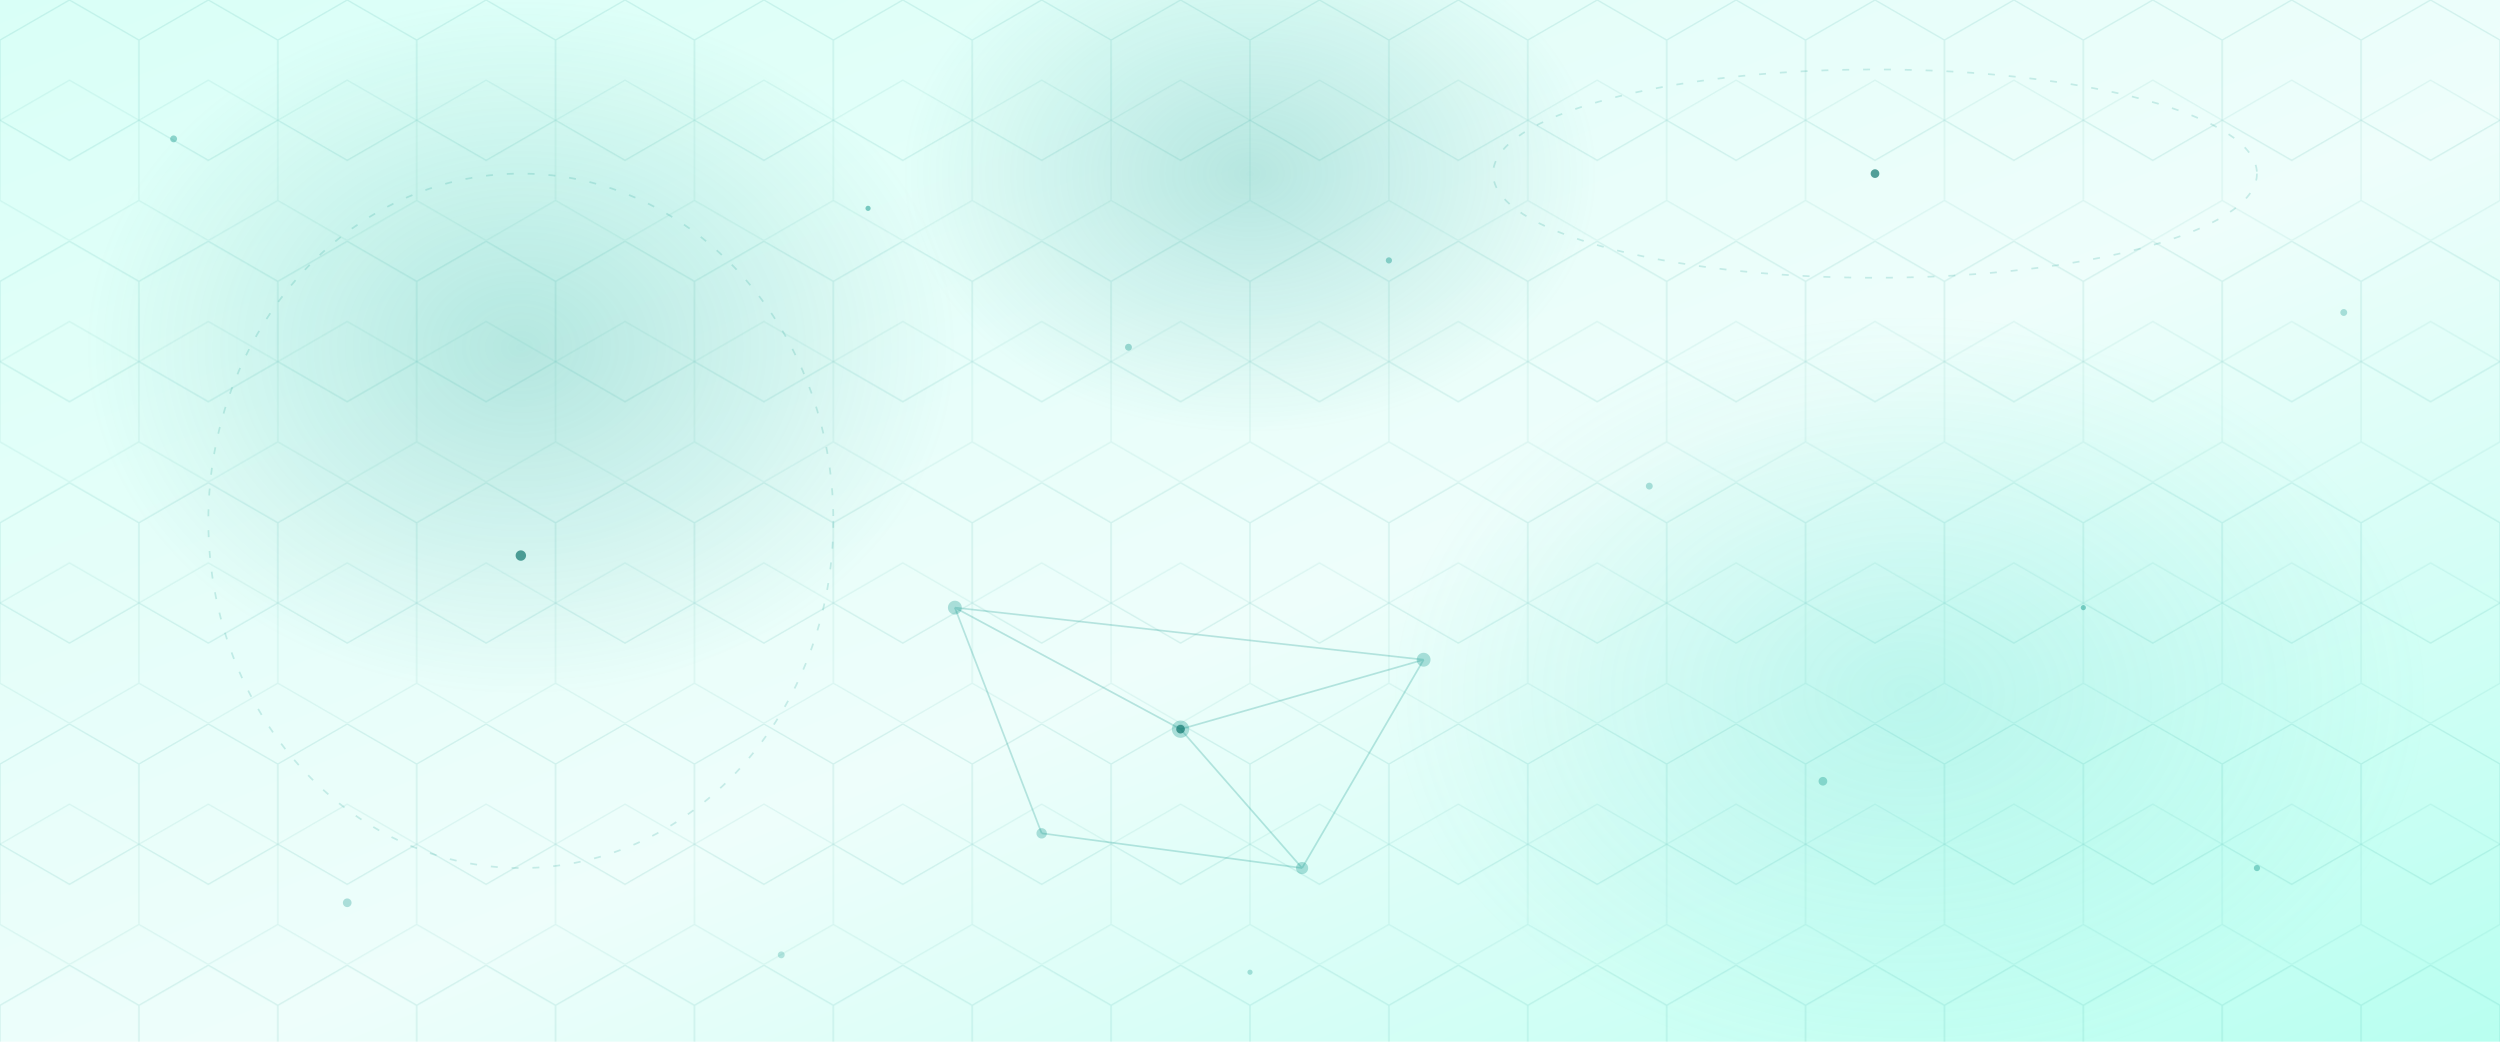
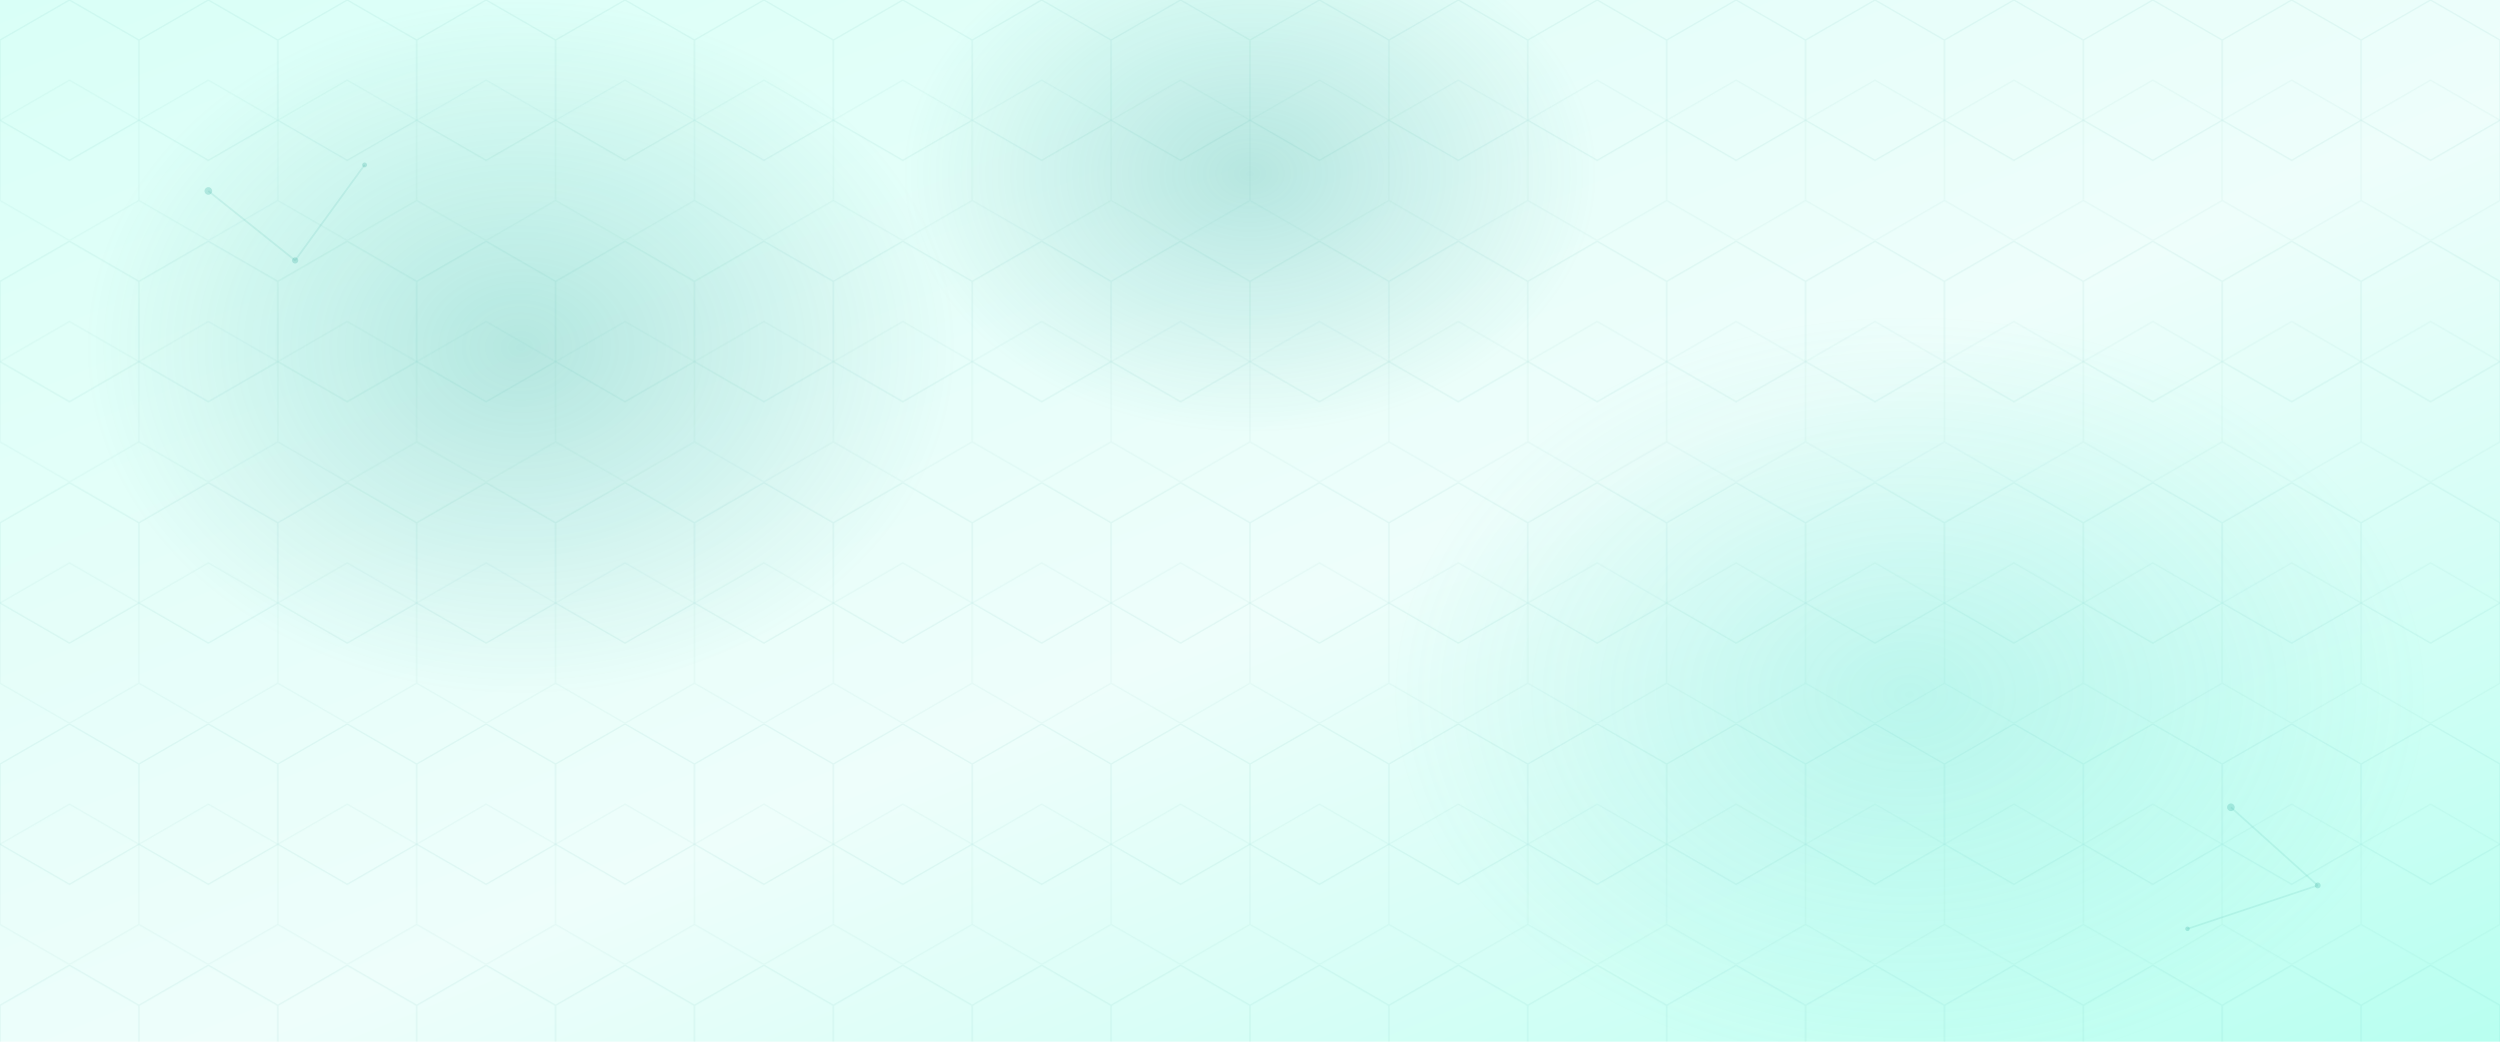
<svg xmlns="http://www.w3.org/2000/svg" width="1440" height="600" viewBox="0 0 1440 600">
  <defs>
    <linearGradient id="bg-grad" x1="0%" y1="0%" x2="100%" y2="100%">
      <stop offset="0%" stop-color="#d9fff7" />
      <stop offset="55%" stop-color="#eefefb" />
      <stop offset="100%" stop-color="#b8fff0" />
    </linearGradient>
    <linearGradient id="line-grad" x1="0" y1="0" x2="1440" y2="600" gradientUnits="userSpaceOnUse">
      <stop offset="0%" stop-color="#0d9488" stop-opacity="0.6" />
      <stop offset="100%" stop-color="#2dd4bf" stop-opacity="0.3" />
    </linearGradient>
    <linearGradient id="node-grad" x1="0" y1="0" x2="1" y2="1">
      <stop offset="0%" stop-color="#0d9488" />
      <stop offset="100%" stop-color="#14b8a6" />
    </linearGradient>
    <radialGradient id="glow-1" cx="50%" cy="50%" r="50%">
      <stop offset="0%" stop-color="#0d9488" stop-opacity="0.22" />
      <stop offset="100%" stop-color="#0d9488" stop-opacity="0" />
    </radialGradient>
    <radialGradient id="glow-2" cx="50%" cy="50%" r="50%">
      <stop offset="0%" stop-color="#2dd4bf" stop-opacity="0.18" />
      <stop offset="100%" stop-color="#2dd4bf" stop-opacity="0" />
    </radialGradient>
    <filter id="blur-sm">
      <feGaussianBlur stdDeviation="1.5" />
    </filter>
    <pattern id="hex-grid" x="0" y="0" width="80" height="139" patternUnits="userSpaceOnUse">
      <path d="M40 0 L80 23.1 L80 69.3 L40 92.4 L0 69.3 L0 23.1 Z" fill="none" stroke="#0d9488" stroke-width="0.8" opacity="0.12" />
      <path d="M40 46.2 L80 69.3 L80 115.5 L40 138.6 L0 115.5 L0 69.3 Z" fill="none" stroke="#0d9488" stroke-width="0.8" opacity="0.08" />
    </pattern>
  </defs>
  <rect width="100%" height="100%" fill="url(#bg-grad)" />
-   <rect width="100%" height="100%" fill="url(#hex-grid)" />
+   <rect width="100%" height="100%" fill="url(#hex-grid)" opacity="0.55" />
  <ellipse cx="300" cy="200" rx="250" ry="200" fill="url(#glow-1)" />
  <ellipse cx="1100" cy="400" rx="300" ry="220" fill="url(#glow-2)" />
  <ellipse cx="720" cy="100" rx="200" ry="150" fill="url(#glow-1)" />
-   <g stroke="#0d9488" stroke-width="1" opacity="0.25">
-     <line x1="550" y1="350" x2="680" y2="420" />
-     <line x1="680" y1="420" x2="820" y2="380" />
-     <line x1="820" y1="380" x2="750" y2="500" />
-     <line x1="750" y1="500" x2="600" y2="480" />
-     <line x1="600" y1="480" x2="550" y2="350" />
-     <line x1="680" y1="420" x2="750" y2="500" />
-     <line x1="550" y1="350" x2="820" y2="380" />
+   <g fill="#0d9488" opacity="0.20">
+     <circle cx="120" cy="110" r="2.2" />
+     <circle cx="170" cy="150" r="1.8" />
+     <circle cx="210" cy="95" r="1.4" />
+     <circle cx="1285" cy="465" r="2.2" />
+     <circle cx="1335" cy="510" r="1.7" />
+     <circle cx="1260" cy="535" r="1.3" />
  </g>
-   <g fill="#0d9488" opacity="0.3">
-     <circle cx="550" cy="350" r="4" />
-     <circle cx="680" cy="420" r="5" />
-     <circle cx="820" cy="380" r="4" />
-     <circle cx="750" cy="500" r="3.5" />
-     <circle cx="600" cy="480" r="3" />
-   </g>
-   <g fill="#0d9488">
-     <circle cx="100" cy="80" r="2" opacity="0.4" />
-     <circle cx="200" cy="520" r="2.5" opacity="0.3" />
-     <circle cx="500" cy="120" r="1.5" opacity="0.5" />
-     <circle cx="650" cy="200" r="2" opacity="0.35" />
-     <circle cx="800" cy="150" r="1.8" opacity="0.4" />
-     <circle cx="950" cy="280" r="2" opacity="0.3" />
-     <circle cx="1050" cy="450" r="2.5" opacity="0.35" />
-     <circle cx="1200" cy="350" r="1.5" opacity="0.45" />
-     <circle cx="1350" cy="180" r="2" opacity="0.3" />
-     <circle cx="1300" cy="500" r="1.8" opacity="0.4" />
-     <circle cx="450" cy="550" r="2" opacity="0.25" />
-     <circle cx="720" cy="560" r="1.5" opacity="0.3" />
-   </g>
-   <g stroke="#0d9488" fill="none" stroke-dasharray="4 8" opacity="0.18">
-     <ellipse cx="300" cy="300" rx="180" ry="200" />
-     <ellipse cx="1080" cy="100" rx="220" ry="60" />
-   </g>
-   <g fill="#0f766e" opacity="0.7">
-     <circle cx="300" cy="320" r="3" />
-     <circle cx="1080" cy="100" r="2.5" />
-     <circle cx="680" cy="420" r="2.5" />
+   <g stroke="#0d9488" stroke-width="1" opacity="0.10">
+     <line x1="120" y1="110" x2="170" y2="150" />
+     <line x1="170" y1="150" x2="210" y2="95" />
+     <line x1="1285" y1="465" x2="1335" y2="510" />
+     <line x1="1335" y1="510" x2="1260" y2="535" />
  </g>
</svg>
